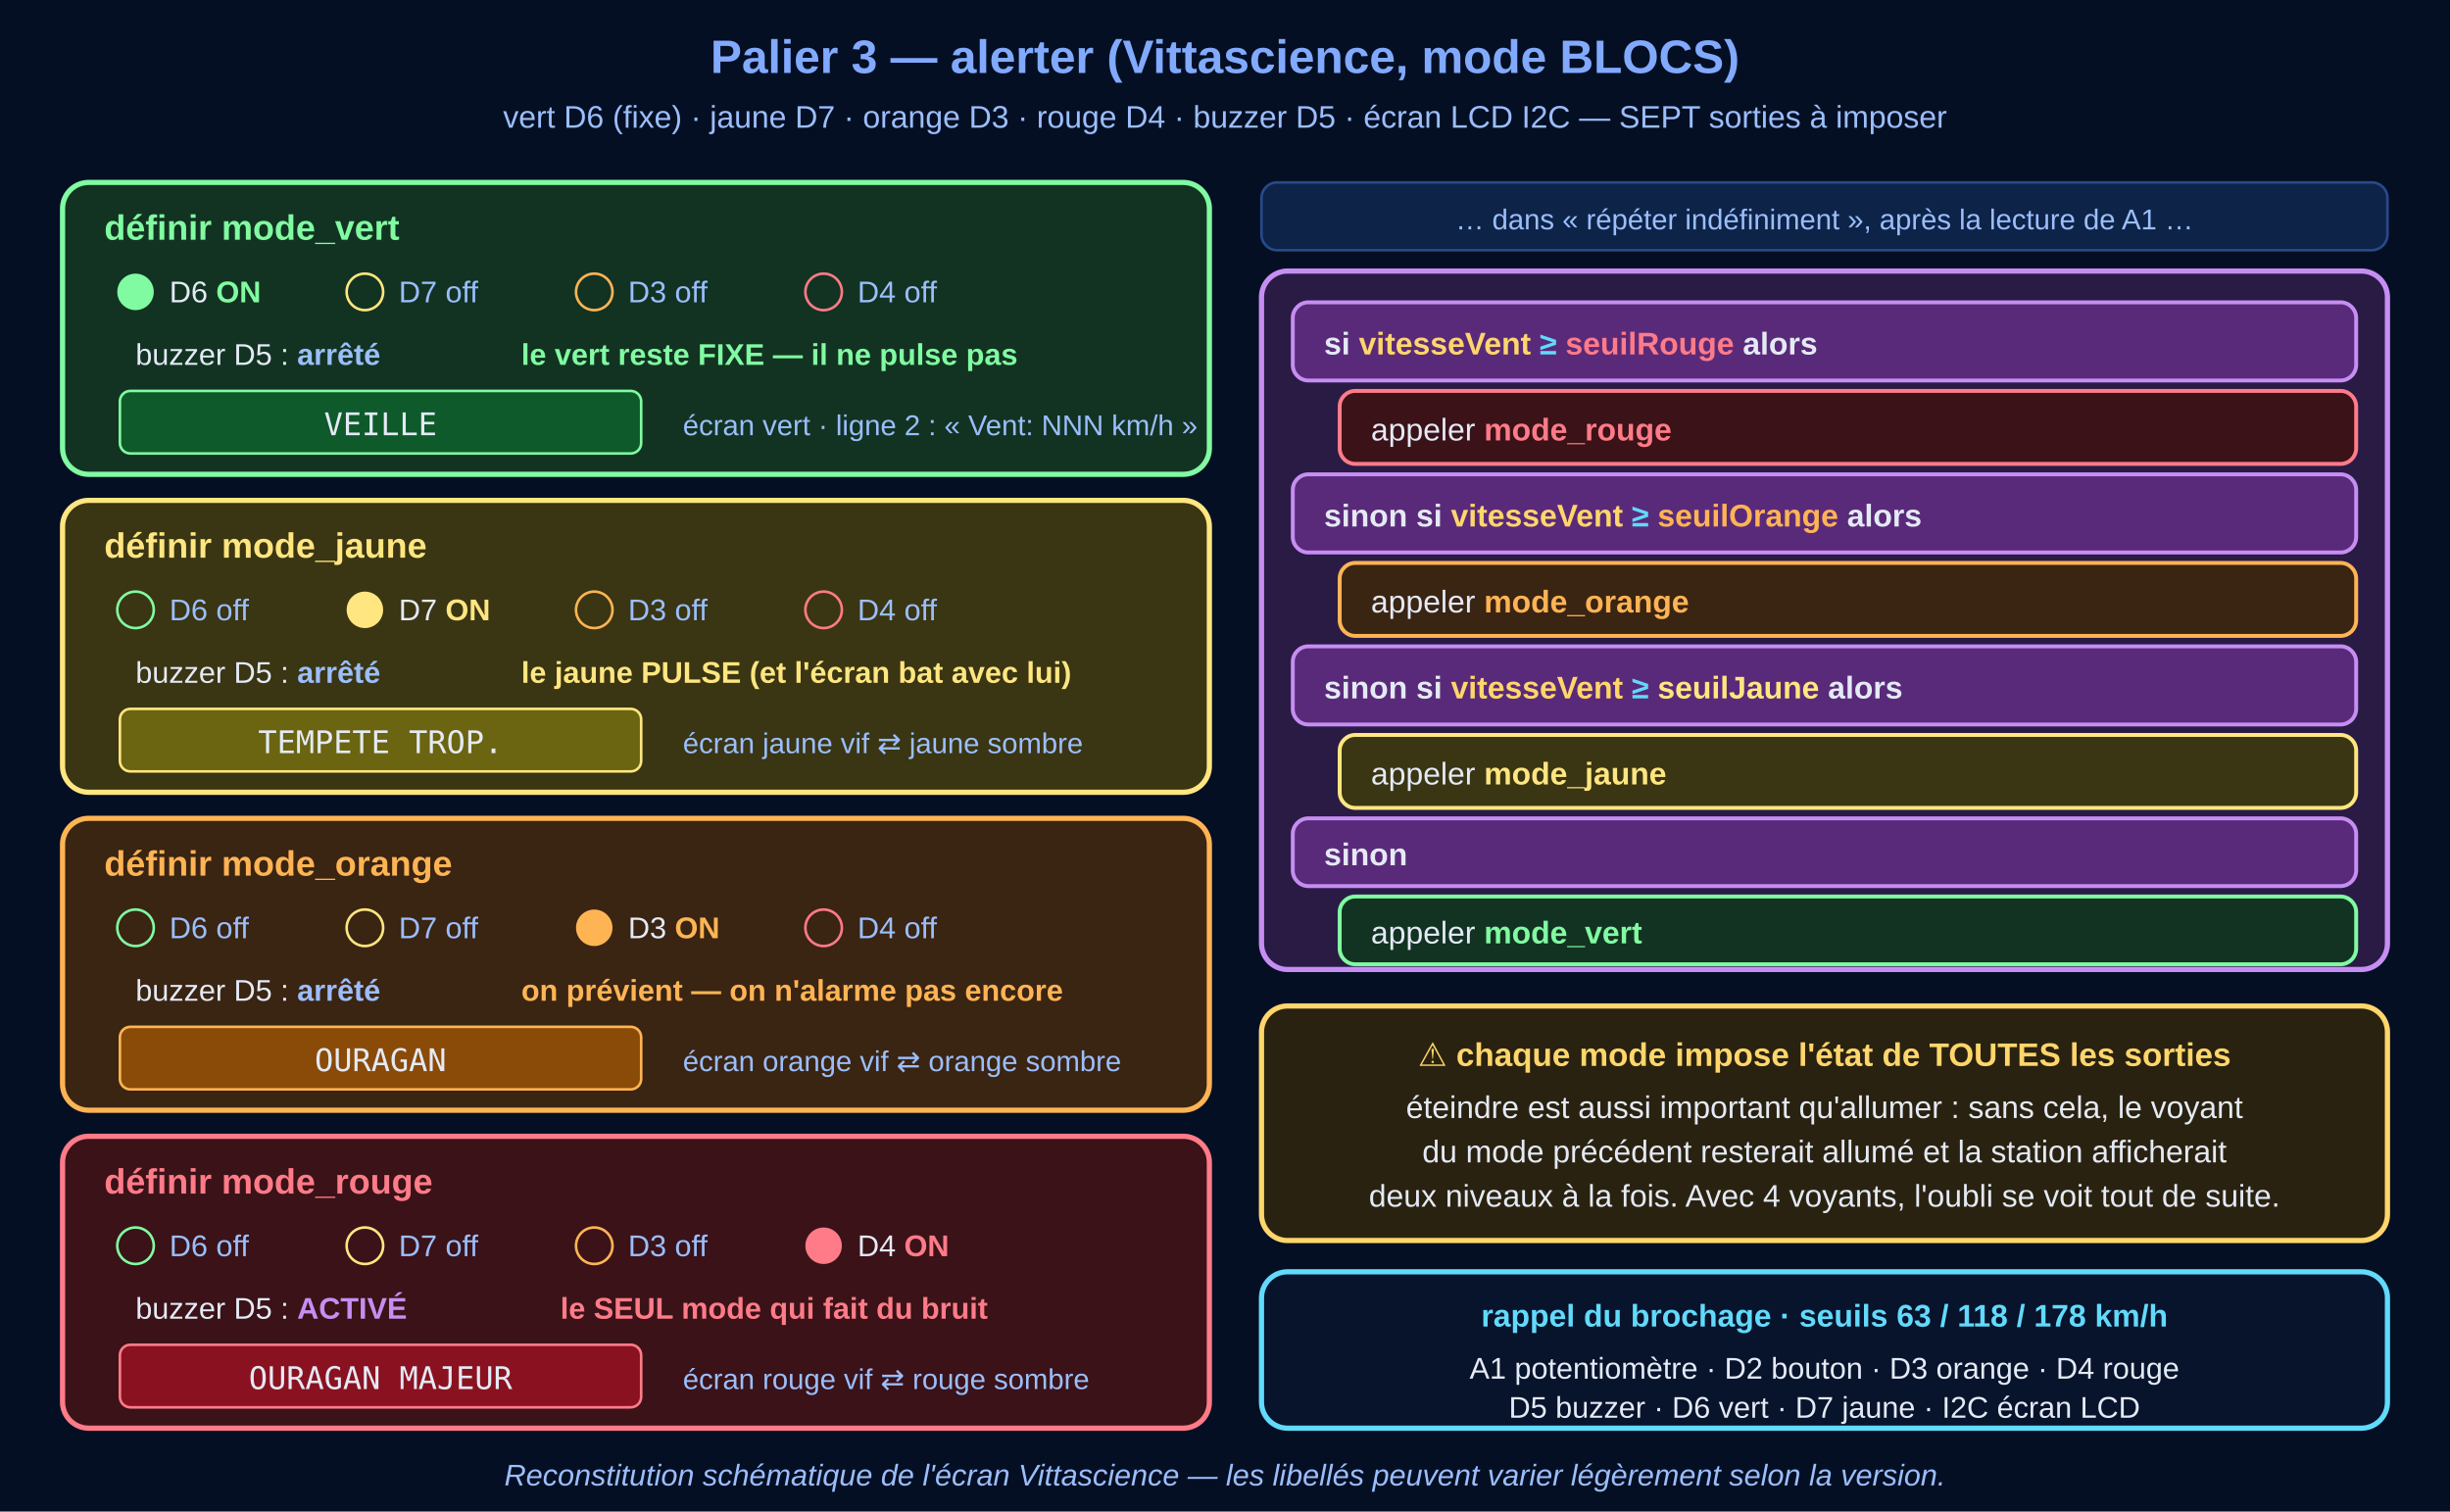
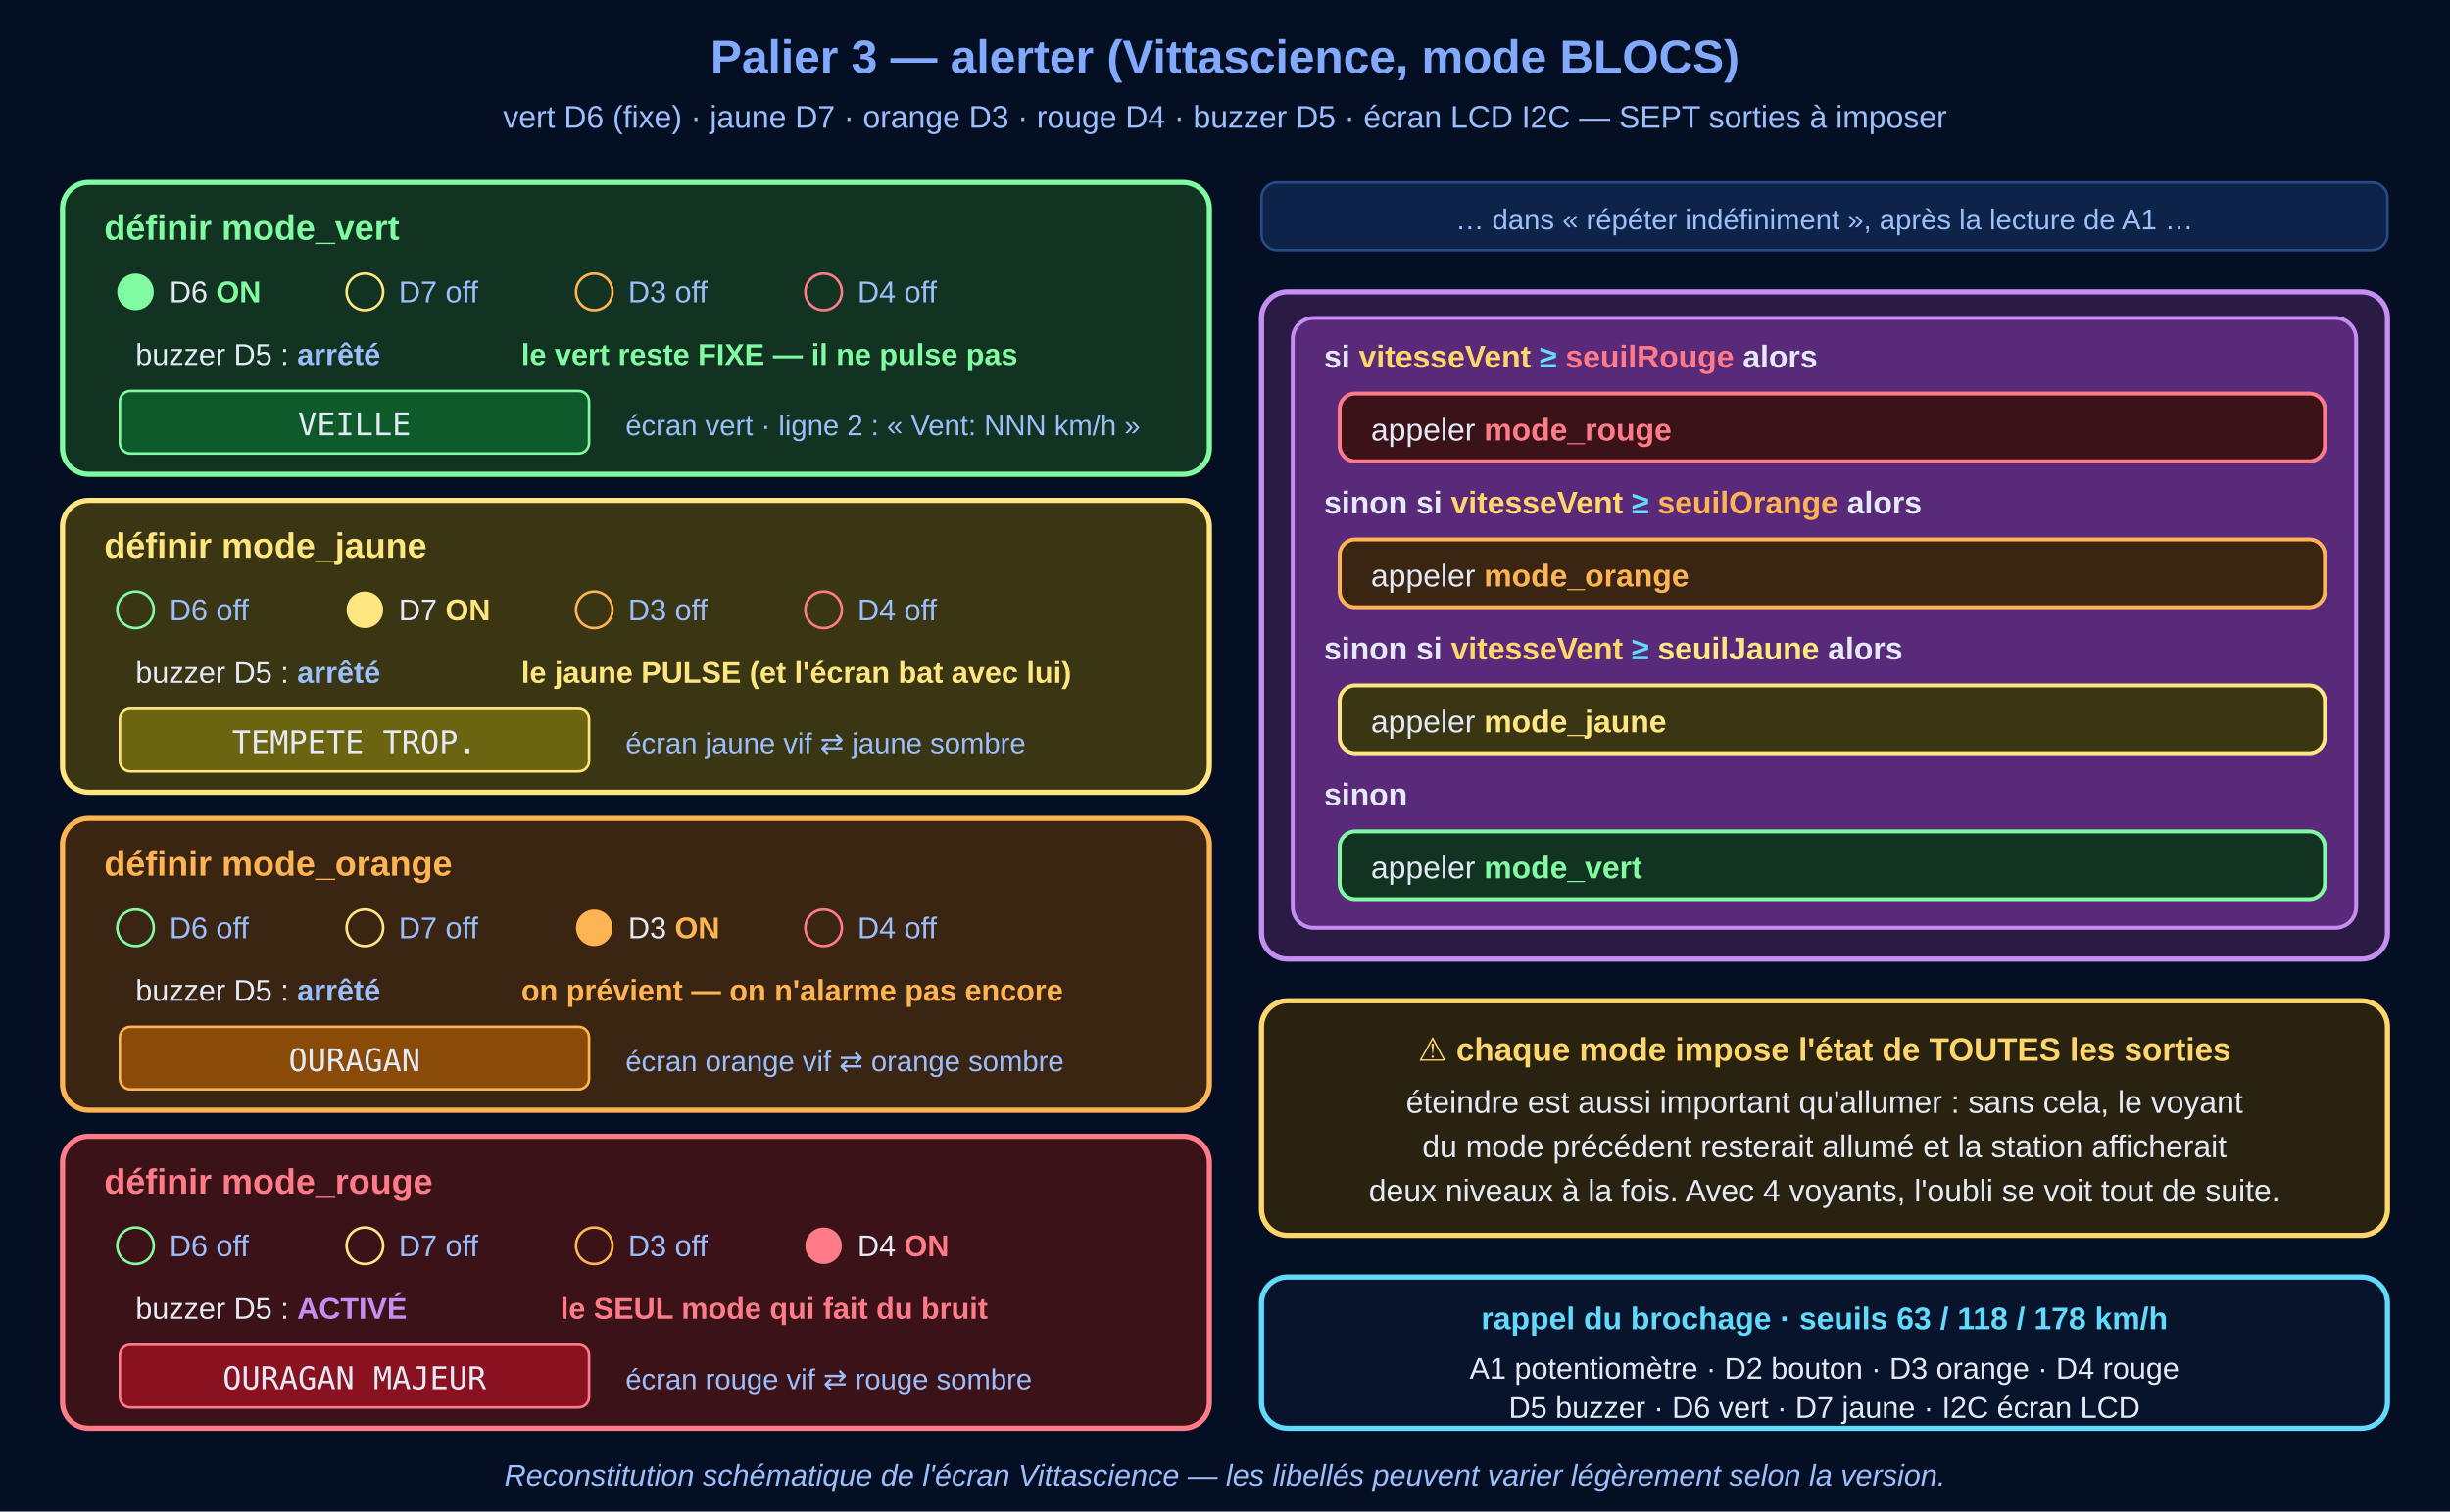
<svg xmlns="http://www.w3.org/2000/svg" viewBox="0 0 940 580" font-family="system-ui, 'Segoe UI', Arial, sans-serif" role="img" aria-labelledby="t-p3 d-p3">
  <rect width="940" height="580" fill="#050f24" />
  <text x="470" y="28" text-anchor="middle" fill="#81aaff" font-size="18" font-weight="700">Palier 3 — alerter (Vittascience, mode BLOCS)</text>
  <text x="470" y="49" text-anchor="middle" fill="#9bbefc" font-size="12">vert D6 (fixe) · jaune D7 · orange D3 · rouge D4 · buzzer D5 · écran LCD I2C — SEPT sorties à imposer</text>
  <rect x="24" y="70" width="440" height="112" rx="10" fill="#123322" stroke="#81fba1" stroke-width="2" />
  <text x="40" y="92" fill="#81fba1" font-size="13.5" font-weight="700">définir mode_vert</text>
  <g font-size="11.5">
    <circle cx="52" cy="112" r="7" fill="#81fba1" />
    <text x="65" y="116" fill="#e4eaf5">D6 <tspan font-weight="700" fill="#81fba1">ON</tspan>
    </text>
    <circle cx="140" cy="112" r="7" fill="none" stroke="#ffe680" />
    <text x="153" y="116" fill="#9bbefc">D7 off</text>
    <circle cx="228" cy="112" r="7" fill="none" stroke="#ffb454" />
    <text x="241" y="116" fill="#9bbefc">D3 off</text>
    <circle cx="316" cy="112" r="7" fill="none" stroke="#ff7b88" />
    <text x="329" y="116" fill="#9bbefc">D4 off</text>
    <text x="52" y="140" fill="#e4eaf5">buzzer D5 : <tspan fill="#9bbefc" font-weight="700">arrêté</tspan>
    </text>
    <text x="200" y="140" fill="#81fba1" font-weight="700">le vert reste FIXE — il ne pulse pas</text>
  </g>
-   <rect x="46" y="150" width="200" height="24" rx="4" fill="#0e5a2a" stroke="#81fba1" />
-   <text x="146" y="167" text-anchor="middle" font-family="monospace" font-size="12" fill="#e4eaf5">VEILLE</text>
-   <text x="262" y="167" fill="#9bbefc" font-size="11">écran vert · ligne 2 : « Vent: NNN km/h »</text>
+   <rect x="46" y="150" width="180" height="24" rx="4" fill="#0e5a2a" stroke="#81fba1" />
+   <text x="136" y="167" text-anchor="middle" font-family="monospace" font-size="12" fill="#e4eaf5">VEILLE</text>
+   <text x="240" y="167" fill="#9bbefc" font-size="11">écran vert · ligne 2 : « Vent: NNN km/h »</text>
  <rect x="24" y="192" width="440" height="112" rx="10" fill="#3a3512" stroke="#ffe680" stroke-width="2" />
  <text x="40" y="214" fill="#ffe680" font-size="13.5" font-weight="700">définir mode_jaune</text>
  <g font-size="11.5">
    <circle cx="52" cy="234" r="7" fill="none" stroke="#81fba1" />
    <text x="65" y="238" fill="#9bbefc">D6 off</text>
    <circle cx="140" cy="234" r="7" fill="#ffe680" />
    <text x="153" y="238" fill="#e4eaf5">D7 <tspan font-weight="700" fill="#ffe680">ON</tspan>
    </text>
    <circle cx="228" cy="234" r="7" fill="none" stroke="#ffb454" />
    <text x="241" y="238" fill="#9bbefc">D3 off</text>
    <circle cx="316" cy="234" r="7" fill="none" stroke="#ff7b88" />
    <text x="329" y="238" fill="#9bbefc">D4 off</text>
    <text x="52" y="262" fill="#e4eaf5">buzzer D5 : <tspan fill="#9bbefc" font-weight="700">arrêté</tspan>
    </text>
    <text x="200" y="262" fill="#ffe680" font-weight="700">le jaune PULSE (et l'écran bat avec lui)</text>
  </g>
-   <rect x="46" y="272" width="200" height="24" rx="4" fill="#6b6410" stroke="#ffe680" />
-   <text x="146" y="289" text-anchor="middle" font-family="monospace" font-size="12" fill="#e4eaf5">TEMPETE TROP.</text>
-   <text x="262" y="289" fill="#9bbefc" font-size="11">écran jaune vif ⇄ jaune sombre</text>
+   <rect x="46" y="272" width="180" height="24" rx="4" fill="#6b6410" stroke="#ffe680" />
+   <text x="136" y="289" text-anchor="middle" font-family="monospace" font-size="12" fill="#e4eaf5">TEMPETE TROP.</text>
+   <text x="240" y="289" fill="#9bbefc" font-size="11">écran jaune vif ⇄ jaune sombre</text>
  <rect x="24" y="314" width="440" height="112" rx="10" fill="#3a2412" stroke="#ffb454" stroke-width="2" />
  <text x="40" y="336" fill="#ffb454" font-size="13.5" font-weight="700">définir mode_orange</text>
  <g font-size="11.5">
    <circle cx="52" cy="356" r="7" fill="none" stroke="#81fba1" />
    <text x="65" y="360" fill="#9bbefc">D6 off</text>
    <circle cx="140" cy="356" r="7" fill="none" stroke="#ffe680" />
    <text x="153" y="360" fill="#9bbefc">D7 off</text>
    <circle cx="228" cy="356" r="7" fill="#ffb454" />
    <text x="241" y="360" fill="#e4eaf5">D3 <tspan font-weight="700" fill="#ffb454">ON</tspan>
    </text>
    <circle cx="316" cy="356" r="7" fill="none" stroke="#ff7b88" />
    <text x="329" y="360" fill="#9bbefc">D4 off</text>
    <text x="52" y="384" fill="#e4eaf5">buzzer D5 : <tspan fill="#9bbefc" font-weight="700">arrêté</tspan>
    </text>
    <text x="200" y="384" fill="#ffb454" font-weight="700">on prévient — on n'alarme pas encore</text>
  </g>
-   <rect x="46" y="394" width="200" height="24" rx="4" fill="#8a4a08" stroke="#ffb454" />
-   <text x="146" y="411" text-anchor="middle" font-family="monospace" font-size="12" fill="#e4eaf5">OURAGAN</text>
-   <text x="262" y="411" fill="#9bbefc" font-size="11">écran orange vif ⇄ orange sombre</text>
+   <rect x="46" y="394" width="180" height="24" rx="4" fill="#8a4a08" stroke="#ffb454" />
+   <text x="136" y="411" text-anchor="middle" font-family="monospace" font-size="12" fill="#e4eaf5">OURAGAN</text>
+   <text x="240" y="411" fill="#9bbefc" font-size="11">écran orange vif ⇄ orange sombre</text>
  <rect x="24" y="436" width="440" height="112" rx="10" fill="#3a1218" stroke="#ff7b88" stroke-width="2" />
  <text x="40" y="458" fill="#ff7b88" font-size="13.5" font-weight="700">définir mode_rouge</text>
  <g font-size="11.5">
    <circle cx="52" cy="478" r="7" fill="none" stroke="#81fba1" />
    <text x="65" y="482" fill="#9bbefc">D6 off</text>
    <circle cx="140" cy="478" r="7" fill="none" stroke="#ffe680" />
    <text x="153" y="482" fill="#9bbefc">D7 off</text>
    <circle cx="228" cy="478" r="7" fill="none" stroke="#ffb454" />
    <text x="241" y="482" fill="#9bbefc">D3 off</text>
    <circle cx="316" cy="478" r="7" fill="#ff7b88" />
    <text x="329" y="482" fill="#e4eaf5">D4 <tspan font-weight="700" fill="#ff7b88">ON</tspan>
    </text>
    <text x="52" y="506" fill="#e4eaf5">buzzer D5 : <tspan fill="#c68ef2" font-weight="700">ACTIVÉ</tspan>
    </text>
    <text x="215" y="506" fill="#ff7b88" font-weight="700">le SEUL mode qui fait du bruit</text>
  </g>
-   <rect x="46" y="516" width="200" height="24" rx="4" fill="#8a1220" stroke="#ff7b88" />
-   <text x="146" y="533" text-anchor="middle" font-family="monospace" font-size="12" fill="#e4eaf5">OURAGAN MAJEUR</text>
-   <text x="262" y="533" fill="#9bbefc" font-size="11">écran rouge vif ⇄ rouge sombre</text>
+   <rect x="46" y="516" width="180" height="24" rx="4" fill="#8a1220" stroke="#ff7b88" />
+   <text x="136" y="533" text-anchor="middle" font-family="monospace" font-size="12" fill="#e4eaf5">OURAGAN MAJEUR</text>
+   <text x="240" y="533" fill="#9bbefc" font-size="11">écran rouge vif ⇄ rouge sombre</text>
  <rect x="484" y="70" width="432" height="26" rx="6" fill="#0d2347" stroke="#274a8a" />
  <text x="700" y="88" text-anchor="middle" fill="#9bbefc" font-size="11">… dans « répéter indéfiniment », après la lecture de A1 …</text>
-   <rect x="484" y="104" width="432" height="268" rx="10" fill="#2a1b45" stroke="#c68ef2" stroke-width="2" />
-   <rect x="496" y="116" width="408" height="30" rx="6" fill="#5a2a7a" stroke="#c68ef2" stroke-width="1.5" />
-   <text x="508" y="136" font-size="12" fill="#e4eaf5" font-weight="700">si <tspan fill="#ffd66b">vitesseVent</tspan>
+   <rect x="484" y="112" width="432" height="256" rx="10" fill="#2a1b45" stroke="#c68ef2" stroke-width="2" />
+   <rect x="496" y="122" width="408" height="234" rx="8" fill="#5a2a7a" stroke="#c68ef2" stroke-width="1.5" />
+   <text x="508" y="141" font-size="12" fill="#e4eaf5" font-weight="700">si <tspan fill="#ffd66b">vitesseVent</tspan>
    <tspan fill="#61dafb">≥</tspan>
    <tspan fill="#ff7b88">seuilRouge</tspan>  alors</text>
-   <rect x="514" y="150" width="390" height="28" rx="6" fill="#3a1218" stroke="#ff7b88" stroke-width="1.5" />
+   <rect x="514" y="151" width="378" height="26" rx="6" fill="#3a1218" stroke="#ff7b88" stroke-width="1.5" />
  <text x="526" y="169" font-size="12" fill="#e4eaf5">appeler <tspan fill="#ff7b88" font-weight="700">mode_rouge</tspan>
  </text>
-   <rect x="496" y="182" width="408" height="30" rx="6" fill="#5a2a7a" stroke="#c68ef2" stroke-width="1.5" />
-   <text x="508" y="202" font-size="12" fill="#e4eaf5" font-weight="700">sinon si <tspan fill="#ffd66b">vitesseVent</tspan>
+   <text x="508" y="197" font-size="12" fill="#e4eaf5" font-weight="700">sinon si <tspan fill="#ffd66b">vitesseVent</tspan>
    <tspan fill="#61dafb">≥</tspan>
    <tspan fill="#ffb454">seuilOrange</tspan>  alors</text>
-   <rect x="514" y="216" width="390" height="28" rx="6" fill="#3a2412" stroke="#ffb454" stroke-width="1.5" />
-   <text x="526" y="235" font-size="12" fill="#e4eaf5">appeler <tspan fill="#ffb454" font-weight="700">mode_orange</tspan>
+   <rect x="514" y="207" width="378" height="26" rx="6" fill="#3a2412" stroke="#ffb454" stroke-width="1.5" />
+   <text x="526" y="225" font-size="12" fill="#e4eaf5">appeler <tspan fill="#ffb454" font-weight="700">mode_orange</tspan>
  </text>
-   <rect x="496" y="248" width="408" height="30" rx="6" fill="#5a2a7a" stroke="#c68ef2" stroke-width="1.5" />
-   <text x="508" y="268" font-size="12" fill="#e4eaf5" font-weight="700">sinon si <tspan fill="#ffd66b">vitesseVent</tspan>
+   <text x="508" y="253" font-size="12" fill="#e4eaf5" font-weight="700">sinon si <tspan fill="#ffd66b">vitesseVent</tspan>
    <tspan fill="#61dafb">≥</tspan>
    <tspan fill="#ffe680">seuilJaune</tspan>  alors</text>
-   <rect x="514" y="282" width="390" height="28" rx="6" fill="#3a3512" stroke="#ffe680" stroke-width="1.5" />
-   <text x="526" y="301" font-size="12" fill="#e4eaf5">appeler <tspan fill="#ffe680" font-weight="700">mode_jaune</tspan>
+   <rect x="514" y="263" width="378" height="26" rx="6" fill="#3a3512" stroke="#ffe680" stroke-width="1.5" />
+   <text x="526" y="281" font-size="12" fill="#e4eaf5">appeler <tspan fill="#ffe680" font-weight="700">mode_jaune</tspan>
  </text>
-   <rect x="496" y="314" width="408" height="26" rx="6" fill="#5a2a7a" stroke="#c68ef2" stroke-width="1.5" />
-   <text x="508" y="332" font-size="12" fill="#e4eaf5" font-weight="700">sinon</text>
-   <rect x="514" y="344" width="390" height="26" rx="6" fill="#123322" stroke="#81fba1" stroke-width="1.5" />
-   <text x="526" y="362" font-size="12" fill="#e4eaf5">appeler <tspan fill="#81fba1" font-weight="700">mode_vert</tspan>
+   <text x="508" y="309" font-size="12" fill="#e4eaf5" font-weight="700">sinon</text>
+   <rect x="514" y="319" width="378" height="26" rx="6" fill="#123322" stroke="#81fba1" stroke-width="1.5" />
+   <text x="526" y="337" font-size="12" fill="#e4eaf5">appeler <tspan fill="#81fba1" font-weight="700">mode_vert</tspan>
  </text>
-   <rect x="484" y="386" width="432" height="90" rx="10" fill="#2a2210" stroke="#ffd66b" stroke-width="2" />
-   <text x="700" y="409" text-anchor="middle" fill="#ffd66b" font-size="12.5" font-weight="700">⚠ chaque mode impose l'état de TOUTES les sorties</text>
-   <text x="700" y="429" text-anchor="middle" fill="#e4eaf5" font-size="12">éteindre est aussi important qu'allumer : sans cela, le voyant</text>
-   <text x="700" y="446" text-anchor="middle" fill="#e4eaf5" font-size="12">du mode précédent resterait allumé et la station afficherait</text>
-   <text x="700" y="463" text-anchor="middle" fill="#e4eaf5" font-size="12">deux niveaux à la fois. Avec 4 voyants, l'oubli se voit tout de suite.</text>
-   <rect x="484" y="488" width="432" height="60" rx="10" fill="#08132c" stroke="#61dafb" stroke-width="2" />
-   <text x="700" y="509" text-anchor="middle" fill="#61dafb" font-size="12" font-weight="700">rappel du brochage · seuils 63 / 118 / 178 km/h</text>
+   <rect x="484" y="384" width="432" height="90" rx="10" fill="#2a2210" stroke="#ffd66b" stroke-width="2" />
+   <text x="700" y="407" text-anchor="middle" fill="#ffd66b" font-size="12.5" font-weight="700">⚠ chaque mode impose l'état de TOUTES les sorties</text>
+   <text x="700" y="427" text-anchor="middle" fill="#e4eaf5" font-size="12">éteindre est aussi important qu'allumer : sans cela, le voyant</text>
+   <text x="700" y="444" text-anchor="middle" fill="#e4eaf5" font-size="12">du mode précédent resterait allumé et la station afficherait</text>
+   <text x="700" y="461" text-anchor="middle" fill="#e4eaf5" font-size="12">deux niveaux à la fois. Avec 4 voyants, l'oubli se voit tout de suite.</text>
+   <rect x="484" y="490" width="432" height="58" rx="10" fill="#08132c" stroke="#61dafb" stroke-width="2" />
+   <text x="700" y="510" text-anchor="middle" fill="#61dafb" font-size="12" font-weight="700">rappel du brochage · seuils 63 / 118 / 178 km/h</text>
  <text x="700" y="529" text-anchor="middle" fill="#e4eaf5" font-size="11.5">A1 potentiomètre · D2 bouton · D3 orange · D4 rouge</text>
  <text x="700" y="544" text-anchor="middle" fill="#e4eaf5" font-size="11.5">D5 buzzer · D6 vert · D7 jaune · I2C écran LCD</text>
  <text x="470" y="570" text-anchor="middle" fill="#9bbefc" font-size="11.5" font-style="italic">Reconstitution schématique de l'écran Vittascience — les libellés peuvent varier légèrement selon la version.</text>
</svg>
